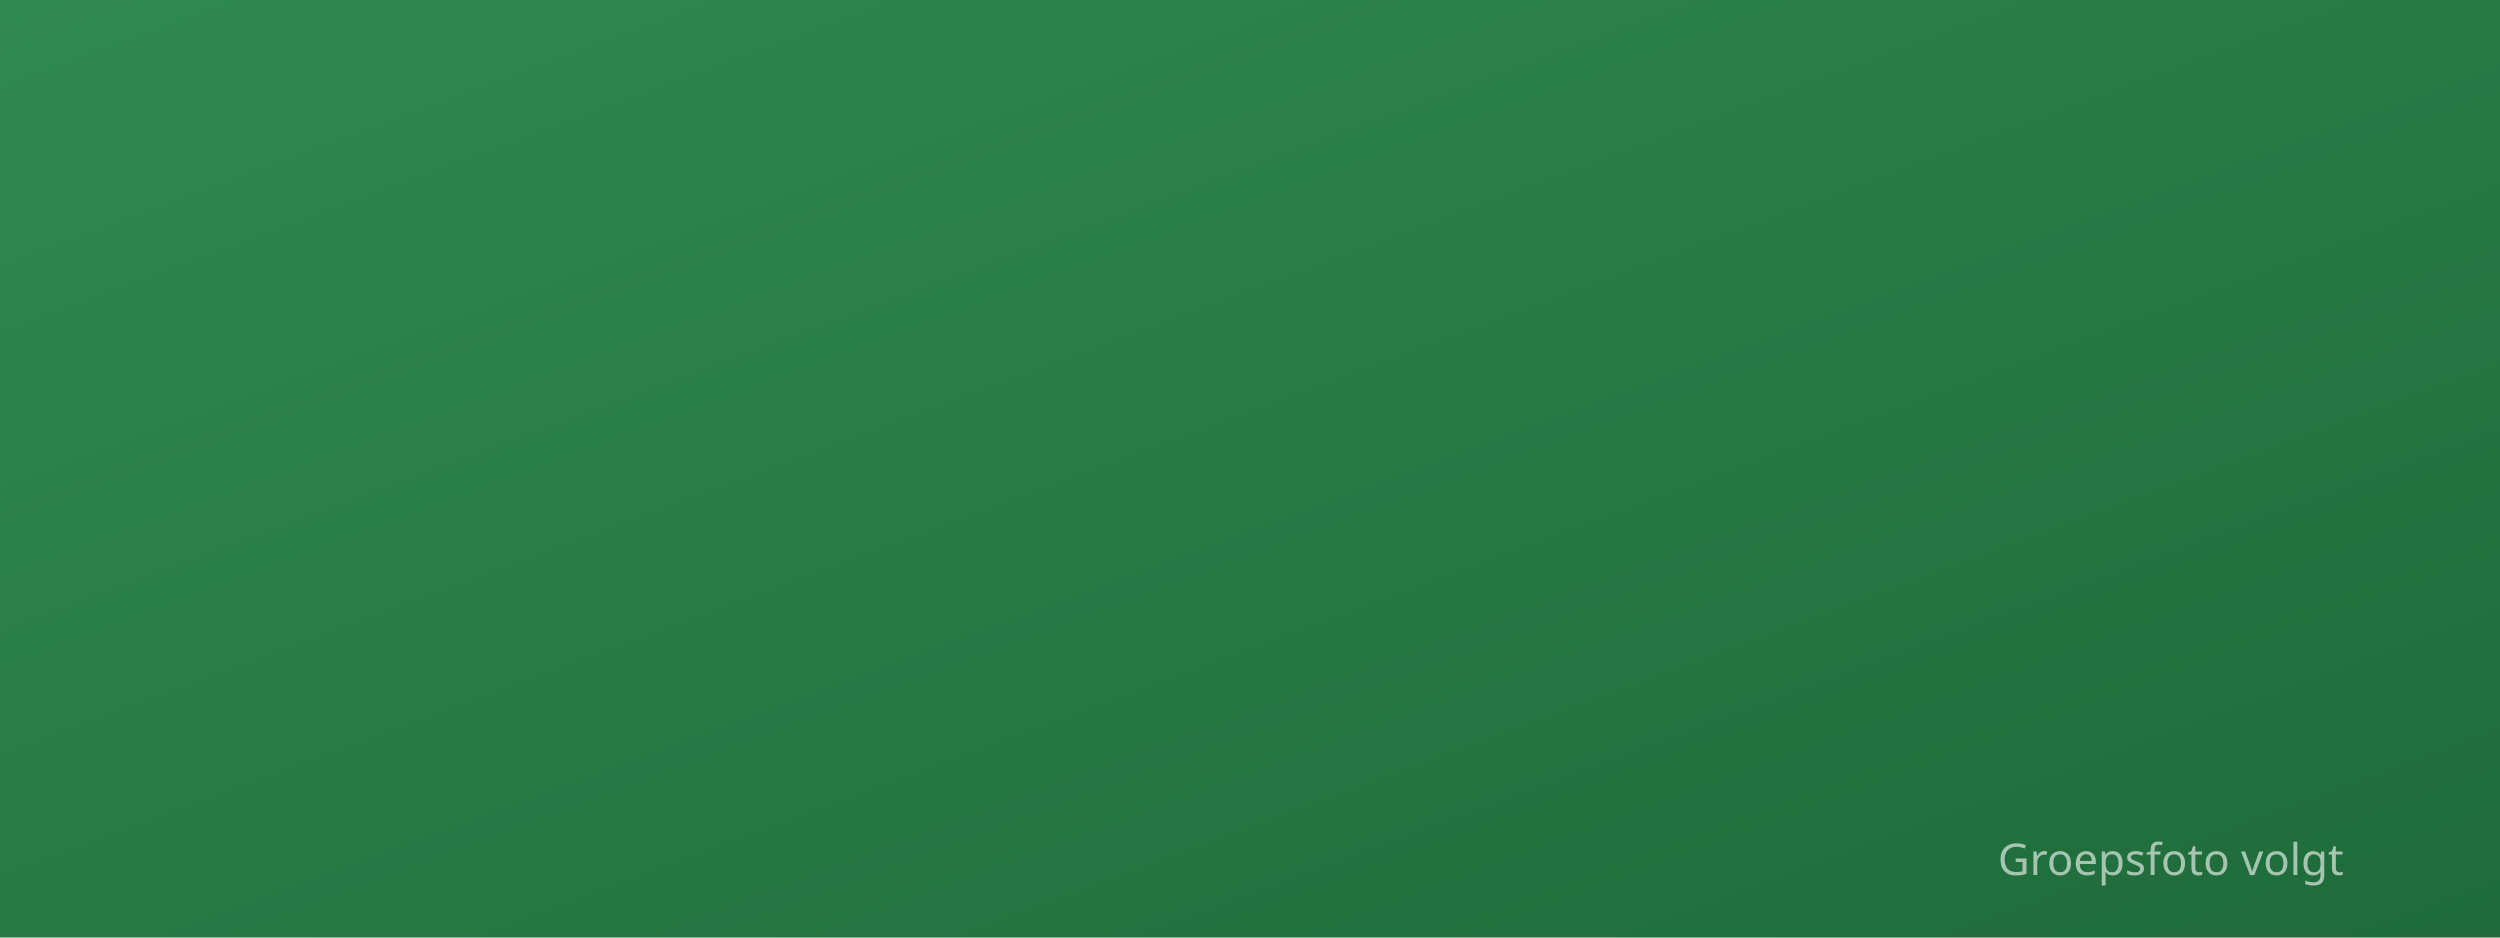
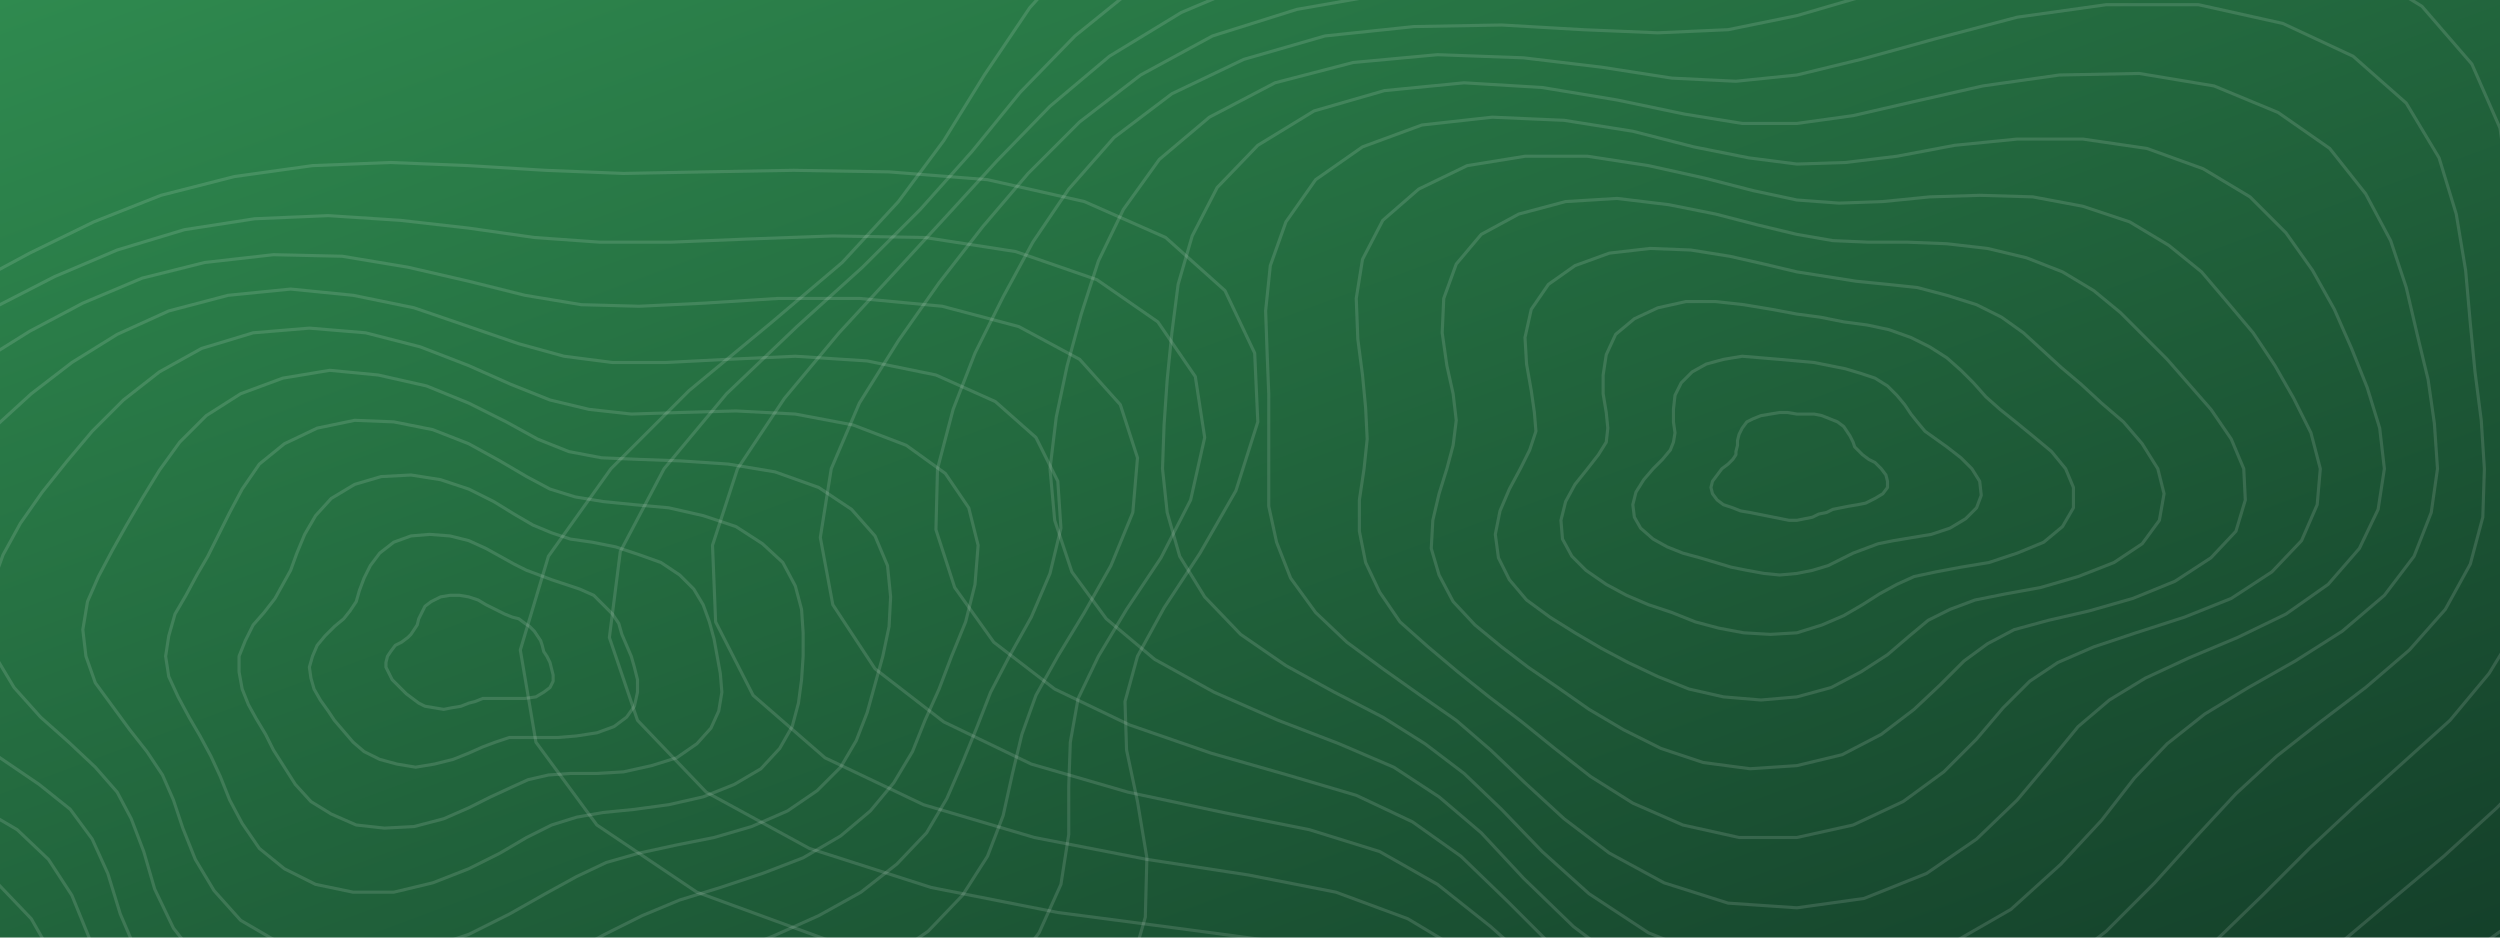
<svg xmlns="http://www.w3.org/2000/svg" width="1600" height="600" viewBox="0 0 1600 600">
  <defs>
    <linearGradient id="g" x1="0" y1="0" x2="1" y2="1">
      <stop offset="0" stop-color="#2f8a4f" />
-       <stop offset="1" stop-color="#1f6b3a" />
+       <stop offset="1" stop-color="#14402a" />
    </linearGradient>
  </defs>
  <rect width="1600" height="600" fill="url(#g)" />
-   <text x="1500" y="560" text-anchor="end" font-family="sans-serif" font-size="28" fill="#ffffff" fill-opacity=".6">Groepsfoto volgt</text>
+   <g fill="none" stroke="#fff" stroke-opacity=".13" stroke-width="2" stroke-linejoin="round">
+     <path d="M1204,300 L1207,304 L1208,308 L1208,312 L1205,316 L1200,319 L1194,322 L1189,323 L1183,324 L1178,325 L1173,326 L1169,328 L1164,329 L1160,331 L1155,332 L1150,333 L1145,333 L1140,332 L1135,331 L1130,330 L1125,329 L1120,328 L1114,327 L1109,325 L1103,323 L1099,320 L1096,316 L1095,312 L1096,308 L1099,304 L1102,300 L1106,297 L1109,294 L1111,291 L1111,289 L1112,285 L1112,282 L1113,278 L1115,274 L1118,270 L1122,268 L1127,266 L1133,265 L1139,264 L1144,264 L1150,265 L1156,265 L1161,265 L1166,266 L1171,268 L1176,270 L1180,273 L1182,276 L1184,279 L1186,283 L1187,286 L1189,288 L1192,291 L1196,294 L1200,296 L1204,300Z" />
+     <path d="M1262,300 L1267,308 L1268,317 L1265,325 L1258,332 L1248,338 L1236,342 L1224,344 L1212,346 L1202,348 L1194,351 L1186,354 L1178,358 L1170,362 L1160,365 L1150,367 L1139,368 L1129,367 L1118,365 L1108,363 L1098,360 L1088,357 L1077,354 L1067,350 L1058,345 L1050,338 L1046,331 L1045,323 L1047,315 L1052,307 L1058,300 L1064,294 L1069,288 L1071,283 L1072,277 L1071,270 L1071,262 L1072,253 L1076,245 L1083,238 L1092,233 L1103,230 L1115,228 L1127,229 L1139,230 L1150,231 L1161,232 L1171,234 L1181,236 L1191,239 L1200,242 L1208,247 L1214,253 L1219,259 L1223,265 L1227,270 L1232,276 L1239,281 L1246,286 L1255,293 L1262,300Z" />
+     <path d="M1322,300 L1327,312 L1327,325 L1320,337 L1308,347 L1291,354 L1273,360 L1255,363 L1239,366 L1225,369 L1214,374 L1203,380 L1192,387 L1180,394 L1166,400 L1150,405 L1133,406 L1116,405 L1100,402 L1085,398 L1070,392 L1055,387 L1041,381 L1028,374 L1015,365 L1006,356 L1000,345 L999,333 L1002,321 L1008,310 L1016,300 L1023,291 L1028,283 L1029,274 L1028,264 L1026,252 L1026,240 L1028,227 L1034,214 L1046,204 L1061,197 L1079,193 L1098,193 L1116,195 L1134,198 L1150,201 L1165,203 L1180,206 L1195,208 L1209,211 L1223,216 L1235,222 L1246,229 L1255,237 L1263,245 L1271,254 L1280,262 L1290,270 L1301,279 L1313,289 L1322,300Z" />
+     <path d="M1381,300 L1385,316 L1382,333 L1371,348 L1353,360 L1330,369 L1306,376 L1284,380 L1264,384 L1248,390 L1234,397 L1222,407 L1208,419 L1191,430 L1172,440 L1150,446 L1127,448 L1103,446 L1081,441 L1061,433 L1042,424 L1025,415 L1008,405 L992,395 L977,384 L966,371 L959,357 L957,342 L960,327 L966,313 L973,300 L979,288 L983,276 L982,264 L980,250 L977,233 L976,216 L980,198 L991,182 L1008,170 L1030,162 L1056,159 L1082,160 L1107,164 L1129,169 L1150,174 L1169,177 L1188,180 L1208,182 L1227,184 L1246,189 L1265,195 L1281,203 L1295,213 L1307,224 L1319,235 L1332,246 L1345,258 L1359,270 L1371,284 L1381,300Z" />
+     <path d="M1436,300 L1437,320 L1431,340 L1415,357 L1392,372 L1365,383 L1337,391 L1311,397 L1289,403 L1272,412 L1257,423 L1242,438 L1225,454 L1204,470 L1179,483 L1150,490 L1120,492 L1090,488 L1063,479 L1039,467 L1017,454 L997,440 L978,427 L961,414 L944,400 L930,385 L921,368 L916,351 L917,333 L921,316 L926,300 L930,285 L932,269 L930,252 L926,234 L923,213 L924,191 L932,169 L948,150 L972,137 L1002,129 L1035,127 L1068,131 L1098,137 L1125,144 L1150,150 L1173,154 L1196,155 L1221,155 L1246,156 L1272,159 L1297,165 L1320,174 L1340,186 L1357,200 L1372,215 L1387,230 L1401,246 L1415,262 L1428,281 L1436,300Z" />
+     <path d="M1485,300 L1483,323 L1473,346 L1454,366 L1428,383 L1398,395 L1367,405 L1340,414 L1317,424 L1299,436 L1282,453 L1265,473 L1244,494 L1218,513 L1186,528 L1150,536 L1113,536 L1077,528 L1045,514 L1018,497 L995,479 L974,462 L953,446 L933,430 L914,414 L896,398 L883,379 L874,360 L870,340 L870,320 L873,300 L875,281 L874,261 L872,240 L869,217 L868,191 L872,166 L885,141 L908,121 L939,106 L976,100 L1016,100 L1055,106 L1091,114 L1122,122 L1150,128 L1177,130 L1205,129 L1235,126 L1267,125 L1301,126 L1333,132 L1363,142 L1388,157 L1409,174 L1426,194 L1442,213 L1456,234 L1468,255 L1479,277 L1485,300Z" />
+     <path d="M1526,300 L1522,326 L1510,351 L1490,374 L1463,393 L1432,408 L1401,421 L1373,434 L1350,448 L1330,465 L1312,487 L1291,512 L1265,537 L1233,559 L1193,575 L1150,581 L1106,578 L1065,565 L1030,546 L1001,524 L976,501 L954,480 L932,461 L909,445 L885,428 L862,411 L842,392 L826,370 L817,347 L812,324 L812,300 L812,276 L812,252 L811,227 L810,199 L813,170 L823,142 L842,115 L872,94 L910,80 L955,75 L1001,77 L1045,84 L1084,94 L1119,101 L1150,105 L1181,104 L1214,100 L1251,93 L1291,89 L1333,89 L1374,95 L1410,108 L1440,126 L1463,149 L1480,173 L1494,198 L1505,223 L1515,248 L1523,274 L1526,300Z" />
+     <path d="M1560,300 L1556,328 L1545,356 L1526,381 L1499,404 L1469,423 L1439,440 L1411,457 L1387,476 L1366,498 L1345,525 L1319,553 L1287,582 L1247,605 L1200,620 L1150,623 L1100,615 L1055,597 L1017,572 L987,545 L961,518 L937,495 L912,476 L885,459 L854,443 L823,426 L794,406 L771,382 L755,356 L747,328 L744,300 L745,272 L747,243 L750,213 L754,182 L763,151 L779,120 L805,93 L841,71 L886,58 L937,53 L987,56 L1035,64 L1078,73 L1115,79 L1150,79 L1186,74 L1225,65 L1269,55 L1318,48 L1369,47 L1417,55 L1458,72 L1491,95 L1514,124 L1530,154 L1540,184 L1547,214 L1554,243 L1558,271 L1560,300Z" />
+     <path d="M1590,300 L1589,331 L1581,361 L1565,390 L1542,416 L1514,440 L1485,462 L1457,484 L1431,508 L1406,535 L1379,565 L1348,596 L1309,626 L1261,648 L1207,660 L1150,660 L1095,647 L1047,623 L1007,593 L975,562 L948,533 L921,510 L892,491 L857,476 L818,461 L777,443 L739,422 L708,396 L686,366 L675,333 L672,300 L676,267 L683,234 L692,201 L703,167 L719,134 L742,102 L774,75 L816,53 L866,40 L920,35 L975,37 L1025,43 L1070,50 L1111,52 L1150,48 L1191,38 L1238,25 L1291,11 L1348,3 L1407,3 L1461,15 L1506,36 L1540,66 L1561,101 L1572,137 L1578,173 L1581,207 L1584,238 L1588,269 L1590,300Z" />
+     <path d="M1620,300 L1624,333 L1622,367 L1612,400 L1593,431 L1568,461 L1538,488 L1508,515 L1478,543 L1448,573 L1415,605 L1375,638 L1328,666 L1273,686 L1212,695 L1150,690 L1091,672 L1040,644 L999,611 L965,577 L935,548 L904,526 L868,509 L824,496 L775,482 L723,464 L675,441 L636,411 L611,376 L599,339 L600,300 L610,262 L624,226 L642,190 L661,155 L684,121 L713,88 L750,60 L796,38 L848,23 L905,17 L961,16 L1013,19 L1061,21 L1106,19 L1150,10 L1198,-4 L1252,-21 L1314,-36 L1380,-44 L1445,-41 L1504,-24 L1550,4 L1582,41 L1600,82 L1606,124 L1607,164 L1607,201 L1609,235 L1614,268 L1620,300Z" />
+     <path d="M1654,300 L1666,336 L1672,374 L1669,412 L1654,450 L1629,485 L1598,517 L1564,548 L1527,579 L1489,611 L1448,644 L1400,675 L1345,701 L1283,718 L1217,723 L1150,714 L1088,692 L1035,661 L991,626 L954,593 L920,566 L883,545 L838,531 L783,520 L722,507 L660,489 L604,462 L560,428 L533,387 L525,344 L532,300 L550,258 L575,218 L601,181 L629,145 L658,111 L691,78 L730,48 L776,23 L830,6 L887,-4 L944,-9 L999,-11 L1050,-14 L1099,-21 L1150,-34 L1206,-52 L1268,-71 L1338,-85 L1411,-90 L1481,-82 L1542,-60 L1588,-25 L1617,20 L1630,67 L1632,115 L1629,158 L1627,197 L1631,232 L1640,266 L1654,300Z" />
+     <path d="M1696,300 L1719,340 L1734,383 L1736,427 L1724,470 L1698,511 L1662,548 L1620,582 L1575,614 L1527,646 L1476,677 L1420,705 L1359,728 L1291,742 L1220,743 L1150,732 L1086,708 L1030,677 L983,643 L941,612 L901,588 L855,571 L799,560 L734,550 L662,536 L591,515 L528,485 L482,445 L458,398 L456,349 L472,300 L502,255 L537,213 L572,175 L606,138 L638,103 L672,68 L710,36 L756,8 L808,-14 L864,-30 L923,-40 L980,-48 L1036,-56 L1092,-68 L1150,-84 L1214,-103 L1284,-121 L1361,-133 L1439,-133 L1513,-119 L1574,-89 L1618,-47 L1644,4 L1652,57 L1651,107 L1646,153 L1646,193 L1655,228 L1673,263 L1696,300Z" />
+     <path d="M1751,300 L1784,344 L1807,393 L1813,444 L1801,493 L1770,539 L1726,579 L1674,614 L1617,646 L1559,675 L1499,703 L1436,728 L1368,748 L1296,759 L1222,759 L1150,748 L1083,725 L1024,696 L972,665 L924,638 L875,617 L820,603 L753,594 L677,584 L596,568 L518,543 L452,507 L408,461 L390,408 L397,353 L425,300 L465,252 L510,209 L552,171 L589,134 L622,97 L653,59 L688,23 L730,-11 L780,-40 L836,-63 L896,-80 L958,-93 L1021,-106 L1084,-120 L1150,-136 L1222,-154 L1299,-169 L1382,-175 L1464,-170 L1538,-149 L1599,-112 L1641,-63 L1663,-8 L1669,49 L1666,101 L1664,148 L1669,188 L1687,224 L1716,260 L1751,300Z" />
+     <path d="M1819,300 L1861,350 L1890,405 L1897,462 L1880,517 L1841,566 L1785,608 L1720,642 L1652,671 L1583,697 L1515,721 L1446,743 L1375,761 L1301,772 L1225,774 L1150,764 L1080,746 L1016,721 L958,695 L902,671 L844,654 L777,642 L701,632 L616,621 L528,601 L446,571 L382,528 L343,475 L333,416 L351,356 L391,300 L441,250 L493,207 L539,168 L575,129 L604,90 L630,48 L659,5 L696,-36 L744,-73 L801,-103 L865,-126 L934,-144 L1004,-159 L1075,-173 L1150,-188 L1229,-201 L1313,-210 L1399,-211 L1483,-198 L1558,-171 L1617,-128 L1656,-75 L1677,-16 L1683,42 L1683,95 L1686,141 L1701,181 L1730,218 L1772,256 L1819,300Z" />
+     <path d="M350,420 L352,424 L353,428 L354,432 L354,436 L352,440 L348,443 L343,446 L336,447 L330,447 L323,447 L318,447 L313,447 L309,447 L304,449 L300,450 L295,452 L289,453 L284,454 L278,453 L272,452 L268,450 L264,447 L260,444 L257,441 L254,438 L251,435 L249,431 L247,427 L247,424 L248,420 L250,417 L253,413 L257,411 L261,408 L263,406 L265,403 L267,400 L268,396 L270,392 L272,388 L276,385 L282,382 L288,381 L294,381 L300,382 L306,384 L311,387 L315,389 L319,391 L323,393 L328,395 L332,396 L336,399 L339,401 L342,404 L344,407 L346,410 L347,413 L348,417 L350,420Z" />
+     <path d="M404,420 L406,427 L408,435 L408,443 L406,452 L401,459 L393,465 L382,469 L369,471 L357,472 L345,472 L335,472 L326,472 L317,475 L309,478 L300,482 L290,486 L278,489 L266,491 L254,489 L243,486 L233,481 L226,475 L220,468 L214,461 L210,455 L205,448 L201,441 L199,434 L198,427 L200,420 L203,413 L208,407 L214,401 L220,396 L224,391 L228,385 L230,378 L233,370 L237,362 L243,354 L252,347 L263,343 L275,342 L288,343 L300,346 L311,351 L320,356 L329,361 L337,365 L345,368 L353,371 L362,374 L371,377 L380,381 L386,387 L392,393 L396,399 L398,406 L401,413 L404,420Z" />
+     <path d="M459,420 L461,431 L462,443 L460,455 L455,466 L446,476 L433,485 L417,490 L399,494 L382,495 L365,495 L351,496 L338,499 L327,504 L314,510 L300,517 L284,524 L265,529 L246,530 L228,528 L212,521 L199,513 L189,502 L182,491 L175,480 L170,470 L164,460 L159,451 L155,441 L153,430 L153,420 L157,410 L162,400 L169,392 L176,383 L181,374 L186,365 L190,354 L195,342 L202,330 L212,319 L227,310 L244,305 L263,304 L282,307 L300,313 L316,321 L329,329 L341,336 L353,341 L365,345 L379,347 L394,350 L409,355 L423,360 L435,368 L444,377 L450,387 L454,398 L457,409 L459,420Z" />
+     <path d="M514,420 L513,435 L511,450 L507,465 L499,479 L487,492 L470,502 L450,510 L428,515 L406,518 L386,520 L369,523 L353,528 L337,536 L320,546 L300,556 L277,565 L252,571 L226,571 L202,566 L182,556 L166,543 L155,527 L147,512 L141,497 L135,484 L128,471 L121,459 L114,446 L108,433 L106,420 L108,407 L112,393 L119,381 L126,368 L133,356 L140,342 L147,328 L155,313 L166,297 L182,284 L203,274 L227,269 L252,270 L277,275 L300,284 L320,295 L337,305 L352,313 L368,318 L386,321 L406,323 L428,325 L450,330 L471,337 L488,348 L501,360 L509,375 L513,390 L514,405 L514,420Z" />
+     <path d="M565,420 L560,438 L555,456 L548,474 L538,491 L523,506 L504,519 L481,529 L457,536 L432,541 L409,546 L388,552 L369,561 L349,572 L326,585 L300,598 L270,608 L238,614 L206,612 L178,603 L154,589 L137,570 L125,550 L117,530 L111,512 L104,496 L94,481 L83,467 L72,452 L61,437 L55,420 L53,403 L56,385 L63,369 L72,352 L81,336 L91,319 L102,301 L115,283 L132,266 L154,252 L181,242 L211,237 L242,240 L273,247 L300,258 L324,270 L344,281 L364,289 L385,293 L409,294 L436,295 L466,297 L496,302 L524,312 L545,326 L560,343 L568,362 L570,382 L569,401 L565,420Z" />
+     <path d="M609,420 L601,441 L592,461 L584,481 L572,501 L557,519 L538,535 L514,549 L488,559 L461,568 L435,576 L411,586 L387,598 L361,612 L333,628 L300,642 L263,652 L225,655 L188,650 L155,637 L129,617 L111,594 L99,569 L92,545 L84,524 L75,507 L61,491 L44,475 L26,459 L9,440 L-3,420 L-8,398 L-6,377 L2,355 L13,335 L27,315 L43,295 L59,276 L79,256 L102,238 L129,223 L162,213 L198,210 L234,213 L269,222 L300,234 L327,246 L352,256 L377,262 L404,265 L435,264 L471,263 L509,265 L546,272 L580,285 L605,303 L620,325 L626,349 L624,374 L618,398 L609,420Z" />
+     <path d="M646,420 L634,443 L625,466 L616,488 L606,511 L593,533 L574,553 L551,571 L524,586 L495,599 L465,611 L436,624 L406,638 L375,654 L340,671 L300,685 L257,693 L213,694 L171,685 L135,667 L108,642 L89,613 L77,585 L69,559 L59,537 L45,518 L25,502 L0,485 L-26,466 L-50,445 L-68,420 L-76,394 L-74,367 L-63,341 L-46,317 L-26,295 L-3,273 L20,252 L46,232 L75,214 L108,199 L146,189 L186,185 L226,189 L265,197 L300,209 L332,220 L361,228 L392,232 L426,232 L465,230 L509,228 L555,231 L599,240 L637,257 L663,280 L677,308 L679,338 L672,367 L660,395 L646,420Z" />
+     <path d="M677,420 L663,445 L654,470 L648,495 L642,522 L632,548 L616,573 L594,596 L565,616 L533,634 L499,649 L463,664 L427,680 L388,697 L346,712 L300,724 L251,730 L202,727 L157,714 L119,691 L90,662 L70,631 L57,600 L46,573 L31,550 L11,531 L-18,514 L-51,496 L-87,475 L-118,449 L-139,420 L-148,389 L-144,357 L-128,327 L-103,300 L-75,276 L-44,253 L-13,232 L19,212 L53,194 L91,178 L131,168 L175,163 L219,164 L261,171 L300,180 L336,189 L372,195 L409,196 L451,194 L498,191 L550,191 L603,196 L652,209 L691,230 L717,259 L728,293 L725,328 L711,362 L694,392 L677,420Z" />
+     <path d="M703,420 L690,447 L685,475 L684,503 L684,534 L679,566 L665,597 L643,626 L612,651 L575,672 L534,690 L491,706 L447,722 L401,736 L352,749 L300,758 L246,761 L194,754 L145,737 L105,712 L74,681 L52,647 L36,616 L20,588 L-1,566 L-30,547 L-68,529 L-111,509 L-155,484 L-192,454 L-215,420 L-223,383 L-213,347 L-189,314 L-155,285 L-116,260 L-77,237 L-39,216 L-2,196 L35,177 L75,160 L118,147 L163,140 L210,138 L256,141 L300,146 L342,152 L384,155 L429,155 L478,153 L533,151 L592,152 L650,161 L702,179 L741,206 L765,241 L771,280 L762,320 L743,357 L721,390 L703,420Z" />
+     <path d="M728,420 L720,449 L721,480 L728,513 L734,549 L733,587 L722,625 L698,659 L663,689 L619,713 L570,731 L518,746 L465,759 L412,771 L357,781 L300,786 L242,785 L187,776 L136,757 L93,730 L59,698 L33,665 L11,634 L-12,607 L-41,585 L-80,566 L-127,547 L-179,524 L-229,495 L-269,460 L-292,420 L-294,378 L-277,338 L-242,302 L-198,272 L-150,247 L-103,225 L-60,204 L-20,183 L19,162 L60,142 L103,125 L150,113 L200,106 L250,104 L300,106 L349,109 L399,111 L451,110 L508,109 L569,110 L632,115 L694,129 L746,152 L784,186 L803,226 L805,270 L791,314 L768,354 L745,389 L728,420Z" />
+   </g>
</svg>
